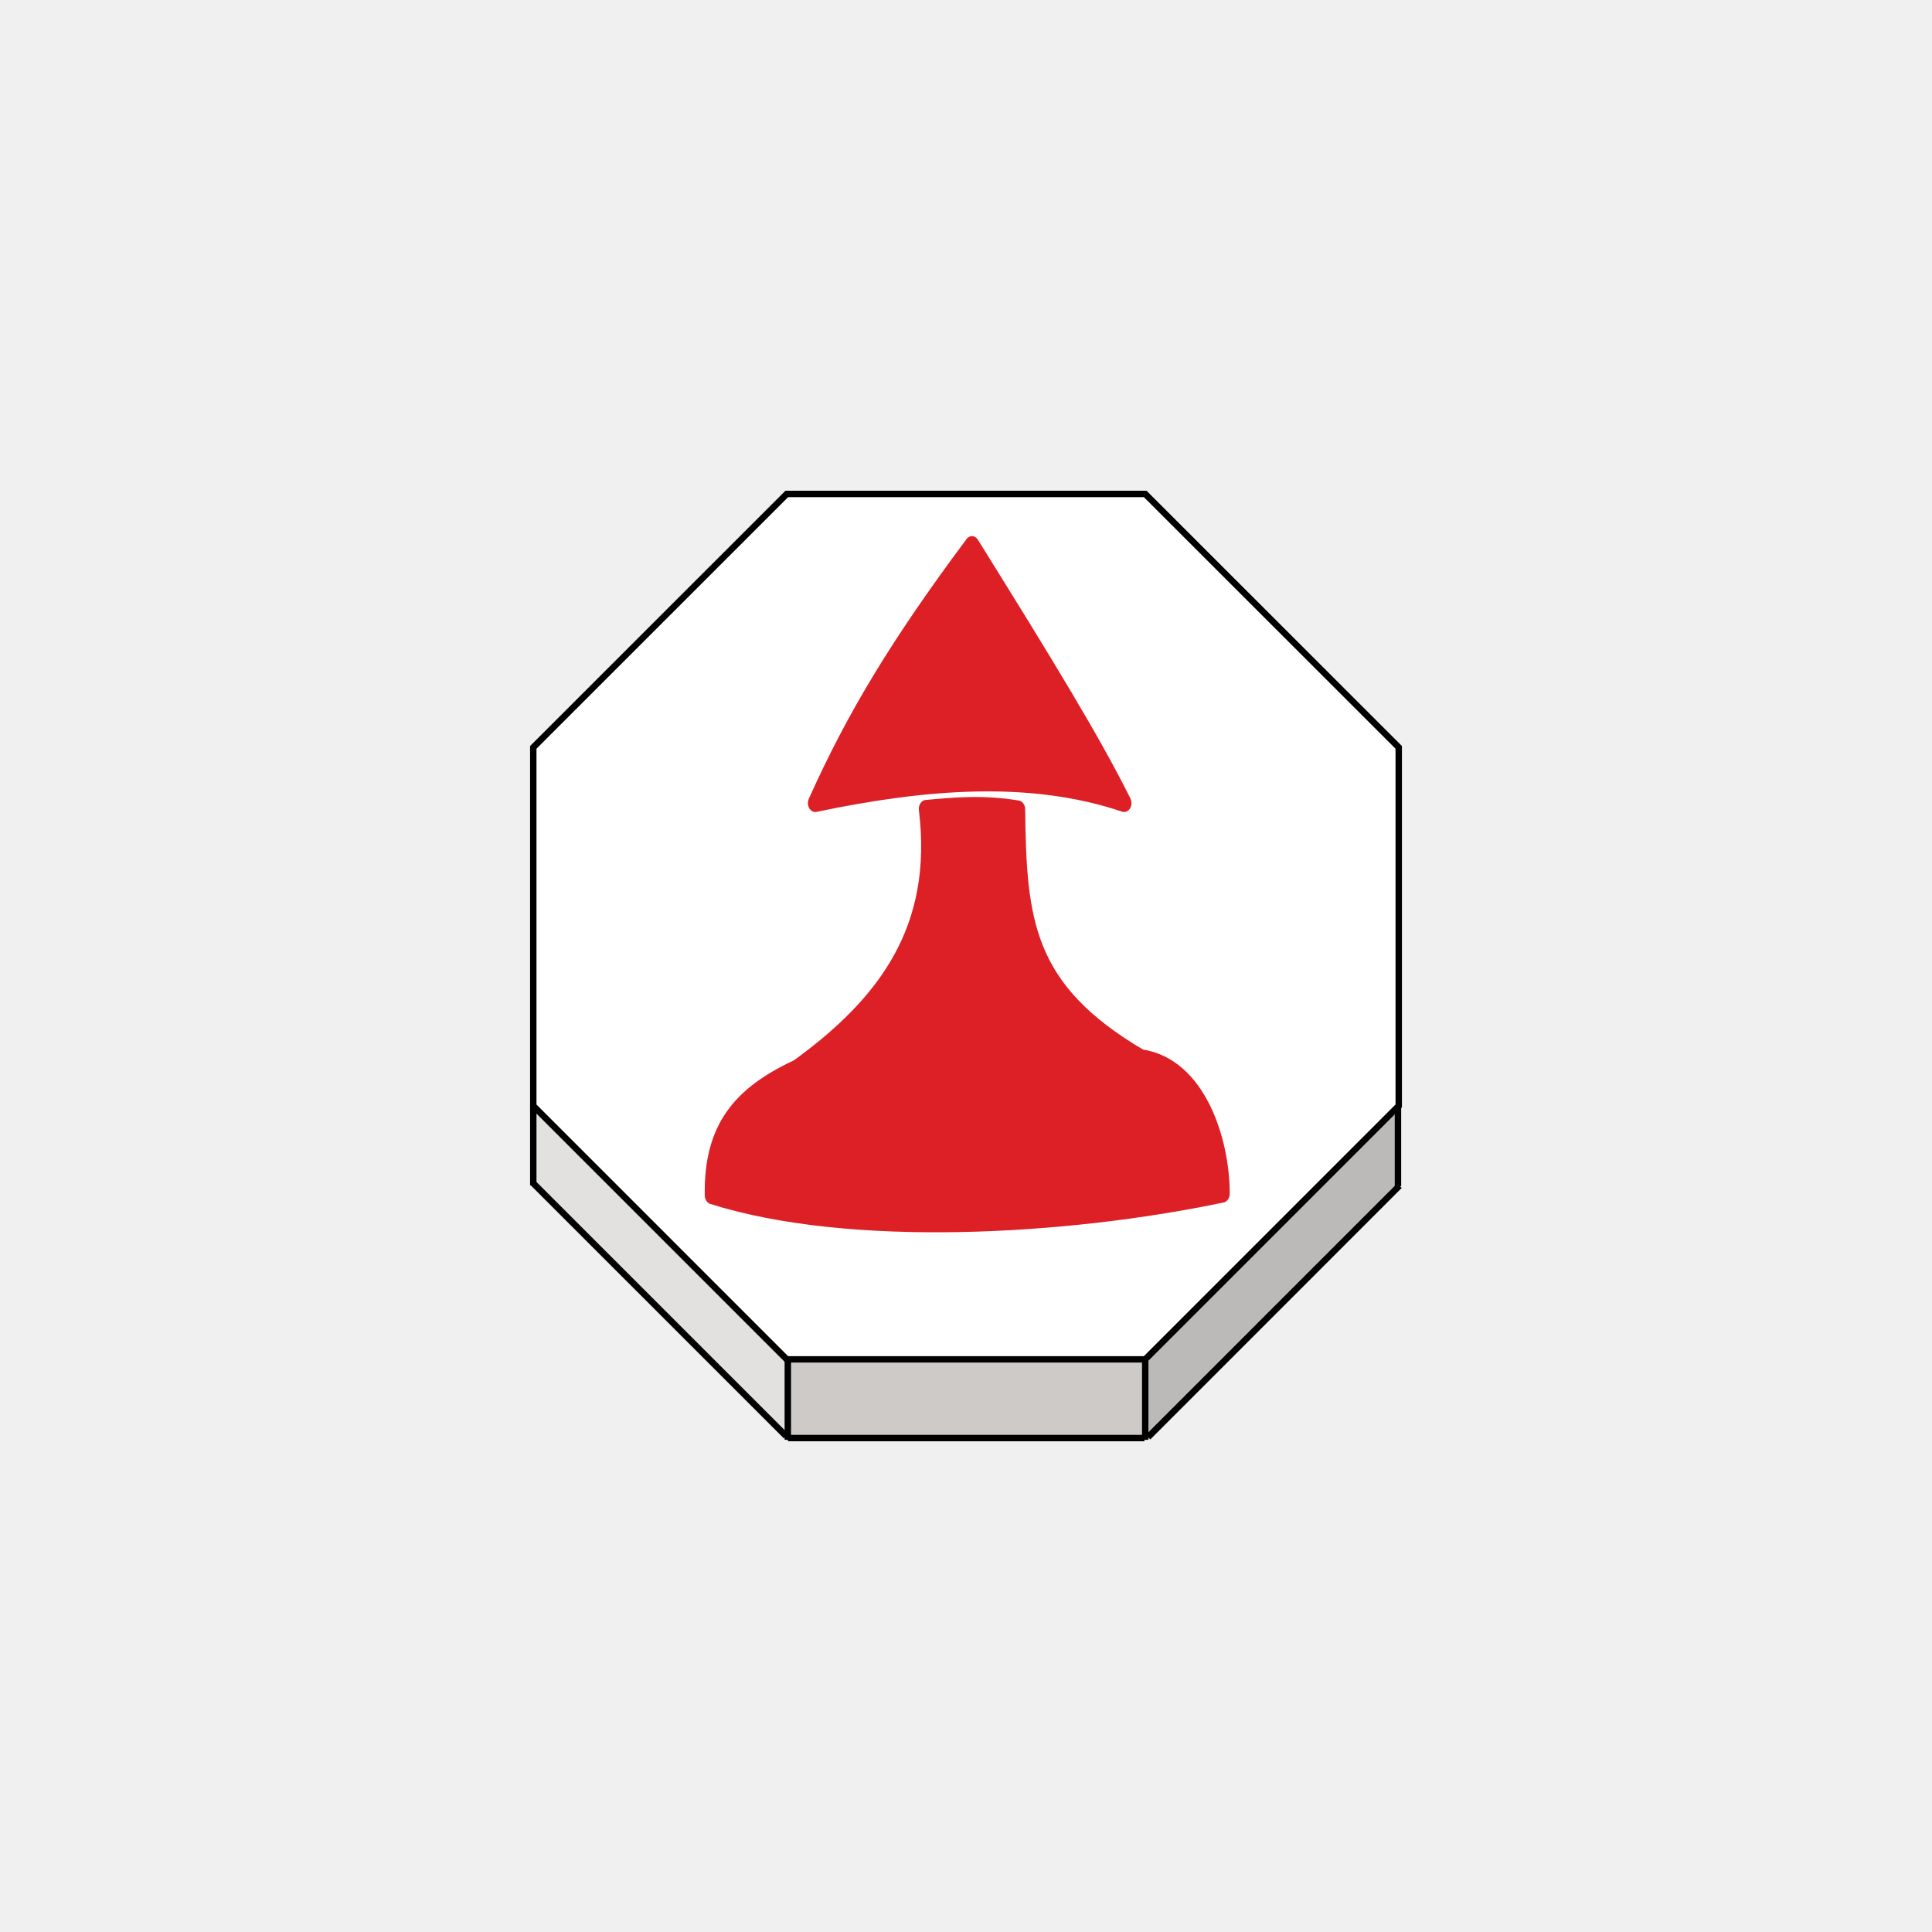
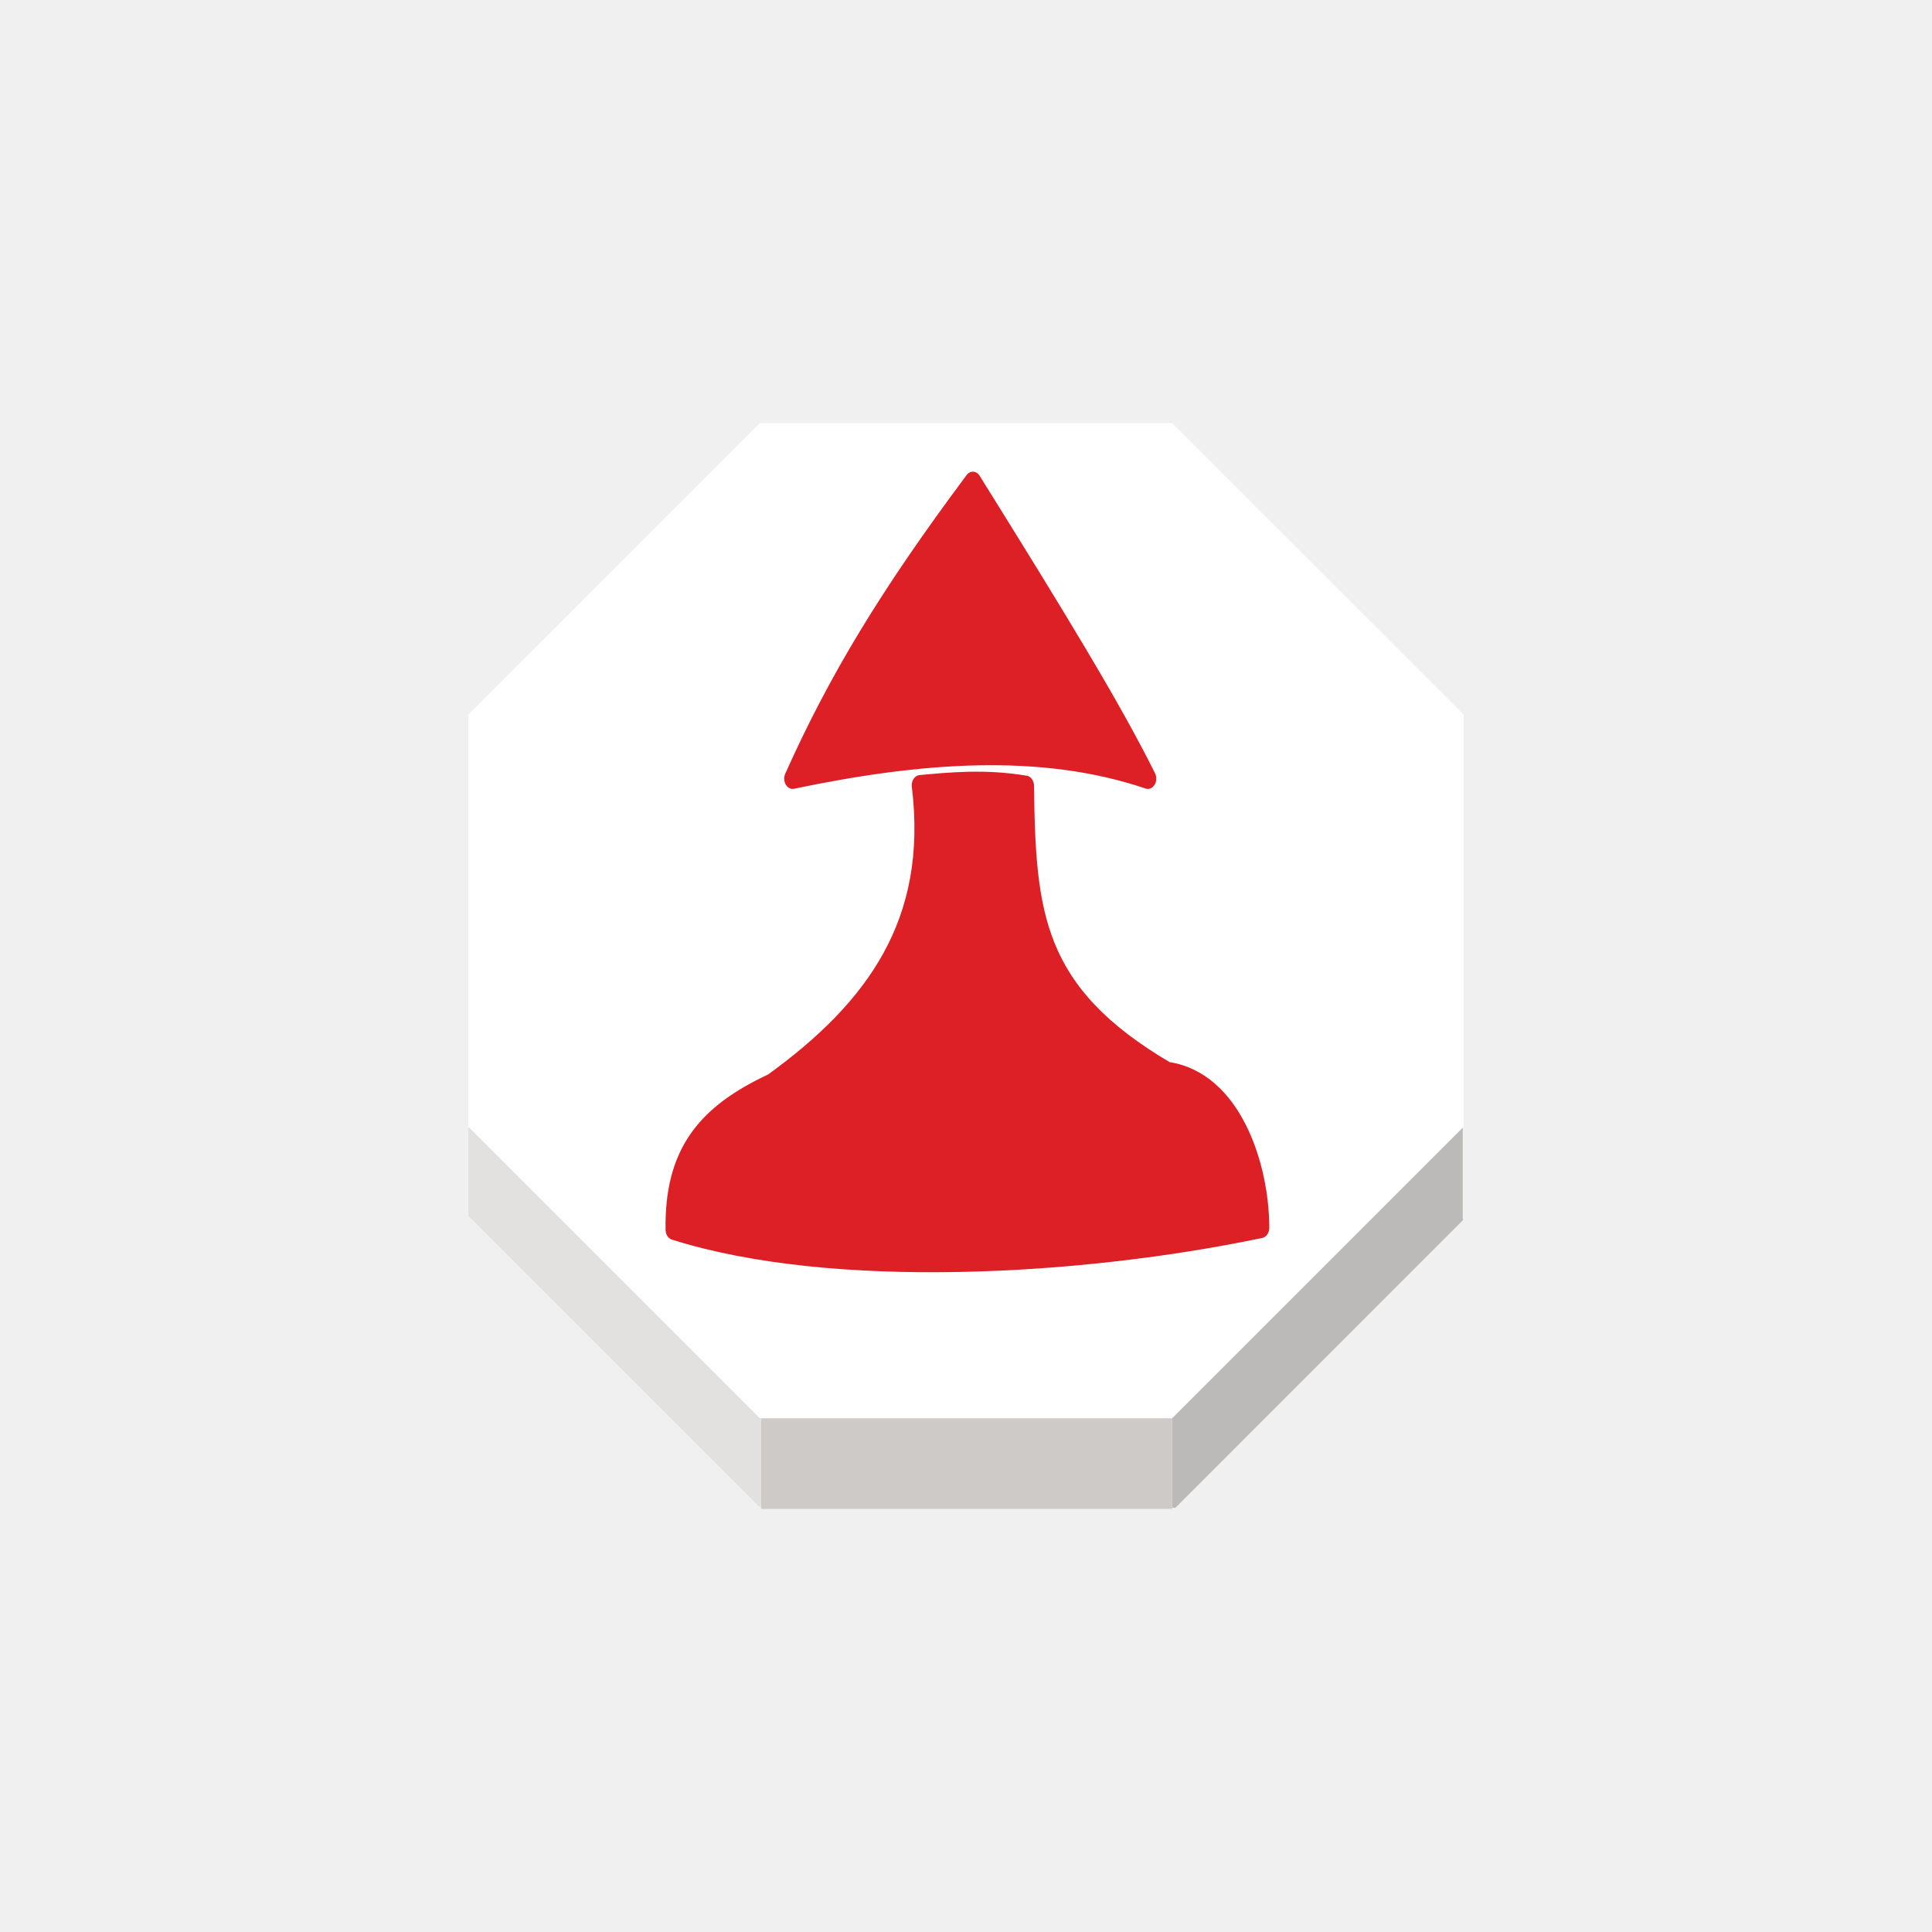
<svg xmlns="http://www.w3.org/2000/svg" width="92" height="92" id="svg2" version="1.1">
  <defs id="defs10">
    <filter height="1.5" width="1.5" y="0" x="0" id="f1" color-interpolation-filters="sRGB">
      <feOffset id="feOffset3039" dy="0" dx="1" in="SourceAlpha" result="offOut" />
      <feGaussianBlur id="feGaussianBlur3041" stdDeviation="1" in="offOut" result="blurOut" />
    </filter>
    <linearGradient y2="1" x2="0" y1="0" x1="0" id="grad1">
      <stop id="stop3034" style="stop-color:rgb(255,255,255);stop-opacity:0.6" offset="20%" />
      <stop id="stop3036" style="stop-color:rgb(220,0,0);stop-opacity:0.5" offset="50%" />
    </linearGradient>
    <linearGradient y2="1" x2="0" y1="0" x1="0" id="grad0">
      <stop id="stop3029" style="stop-color:rgb(0,0,0);stop-opacity:0.3" offset="20%" />
      <stop id="stop3031" style="stop-color:rgb(0,0,0);stop-opacity:0.6" offset="100%" />
    </linearGradient>
    <filter style="color-interpolation-filters:sRGB;" id="filter18479">
      <feFlood flood-opacity="1" flood-color="rgb(91,93,90)" result="flood" id="feFlood18469" />
      <feComposite in="flood" in2="SourceGraphic" operator="in" result="composite1" id="feComposite18471" />
      <feGaussianBlur in="composite1" stdDeviation="0" result="blur" id="feGaussianBlur18473" />
      <feOffset dx="0" dy="4" result="offset" id="feOffset18475" />
      <feComposite in="SourceGraphic" in2="offset" operator="over" result="composite2" id="feComposite18477" />
    </filter>
    <filter style="color-interpolation-filters:sRGB" id="filter18479-1">
      <feFlood flood-opacity="1" flood-color="rgb(91,93,90)" result="flood" id="feFlood18469-6" />
      <feComposite in="flood" in2="SourceGraphic" operator="in" result="composite1" id="feComposite18471-2" />
      <feGaussianBlur in="composite1" stdDeviation="0" result="blur" id="feGaussianBlur18473-4" />
      <feOffset dx="0" dy="4" result="offset" id="feOffset18475-8" />
      <feComposite in="SourceGraphic" in2="offset" operator="over" result="composite2" id="feComposite18477-8" />
    </filter>
  </defs>
  <g id="layer1" style="display:inline">
-     <g transform="matrix(1.222994,0,0,1.222994,-350.2511,-526.3194)" id="g2768">
-       <g id="XMLID_8_">
-         <g id="g2738">
-           <polygon style="fill:#ffffff" points="307.152,459.453 317.022,449.586 330.979,449.586 340.85,459.453 340.85,473.412 340.818,473.442 330.979,483.282 317.063,483.282 317.022,483.282 307.152,473.412 " id="polygon2730" />
-           <polygon style="fill:#bcbab8" points="340.82,476.539 340.84,476.558 331.089,486.311 330.979,486.311 330.979,483.325 330.979,483.282 340.818,473.442 340.82,473.446 " id="polygon2732" />
-           <polygon style="fill:#cecac8" points="317.063,483.282 330.979,483.282 330.979,483.325 330.979,486.311 330.979,486.346 330.95,486.346 317.067,486.346 317.063,486.346 317.063,486.271 317.063,483.325 " id="polygon2734" />
-           <polygon style="fill:#e2e1e0" points="317.063,483.325 317.063,486.271 316.997,486.271 307.152,476.427 307.152,473.412 317.022,483.282 317.063,483.282 " id="polygon2736" />
+     <g transform="matrix(1.406443,0,0,1.406443,-409.6888,-612.1673)" id="g2768" style="stroke:none">
+       <g id="XMLID_8_" style="stroke:none">
+         <g id="g2738" style="stroke:none">
+           <polygon style="fill:#ffffff;stroke:none" points="340.85,459.453 340.85,473.412 340.818,473.442 330.979,483.282 317.063,483.282 317.022,483.282 307.152,473.412 307.152,459.453 317.022,449.586 330.979,449.586 " id="polygon2730" />
+           <polygon style="fill:#bcbab8;stroke:none" points="330.979,486.311 330.979,483.325 330.979,483.282 340.818,473.442 340.82,473.446 340.82,476.539 340.84,476.558 331.089,486.311 " id="polygon2732" />
+           <polygon style="fill:#cecac8;stroke:none" points="330.979,486.311 330.979,486.346 330.95,486.346 317.067,486.346 317.063,486.346 317.063,486.271 317.063,483.325 317.063,483.282 330.979,483.282 330.979,483.325 " id="polygon2734" />
+           <polygon style="fill:#e2e1e0;stroke:none" points="307.152,476.427 307.152,473.412 317.022,483.282 317.063,483.282 317.063,483.325 317.063,486.271 316.997,486.271 " id="polygon2736" />
        </g>
-         <g id="g2756">
-           <polygon style="fill:none;stroke:#000000;stroke-width:0.25" points="340.85,473.412 340.818,473.442 330.979,483.282 317.063,483.282 317.022,483.282 307.152,473.412 307.152,459.453 317.022,449.586 330.979,449.586 340.85,459.453 " id="polygon2740" />
-           <polyline style="fill:none;stroke:#000000;stroke-width:0.25" points="307.152,473.412 307.152,476.427 307.152,476.505    " id="polyline2742" />
-           <polyline style="fill:none;stroke:#000000;stroke-width:0.25" points="317.063,483.325 317.063,486.271 317.063,486.346      317.063,486.414    " id="polyline2744" />
-           <polyline style="fill:none;stroke:#000000;stroke-width:0.25" points="330.979,483.325 330.979,486.311 330.979,486.346      330.979,486.414    " id="polyline2746" />
-           <line style="fill:none;stroke:#000000;stroke-width:0.25;stroke-miterlimit:4;stroke-dasharray:none" x1="340.82" y1="473.446" x2="340.82" y2="476.539" id="line2748" />
-           <polyline style="fill:none;stroke:#000000;stroke-width:0.25;stroke-miterlimit:4;stroke-dasharray:none" points="307.123,476.396 307.152,476.427 316.997,486.271    " id="polyline2750" />
-           <polyline style="fill:none;stroke:#000000;stroke-width:0.25;stroke-miterlimit:4;stroke-dasharray:none" points="331.089,486.311 340.84,476.558 340.875,476.521    " id="polyline2752" />
-           <line style="fill:none;stroke:#000000;stroke-width:0.25;stroke-miterlimit:4;stroke-dasharray:none" x1="317.067" y1="486.346" x2="330.95" y2="486.346" id="line2754" />
+         <g id="g2756" style="stroke:none">
+           <polygon style="fill:none;stroke:none;stroke-width:0.25" points="317.063,483.282 317.022,483.282 307.152,473.412 307.152,459.453 317.022,449.586 330.979,449.586 340.85,459.453 340.85,473.412 340.818,473.442 330.979,483.282 " id="polygon2740" />
+           <polyline style="fill:none;stroke:none;stroke-width:0.25" points="307.152,473.412 307.152,476.427 307.152,476.505    " id="polyline2742" />
+           <polyline style="fill:none;stroke:none;stroke-width:0.25" points="317.063,483.325 317.063,486.271 317.063,486.346      317.063,486.414    " id="polyline2744" />
+           <polyline style="fill:none;stroke:none;stroke-width:0.25" points="330.979,483.325 330.979,486.311 330.979,486.346      330.979,486.414    " id="polyline2746" />
+           <line style="fill:none;stroke:none;stroke-width:0.25;stroke-miterlimit:4;stroke-dasharray:none" x1="340.82" y1="473.446" x2="340.82" y2="476.539" id="line2748" />
+           <polyline style="fill:none;stroke:none;stroke-width:0.25;stroke-miterlimit:4;stroke-dasharray:none" points="307.123,476.396 307.152,476.427 316.997,486.271    " id="polyline2750" />
+           <polyline style="fill:none;stroke:none;stroke-width:0.25;stroke-miterlimit:4;stroke-dasharray:none" points="331.089,486.311 340.84,476.558 340.875,476.521    " id="polyline2752" />
+           <line style="fill:none;stroke:none;stroke-width:0.25;stroke-miterlimit:4;stroke-dasharray:none" x1="317.067" y1="486.346" x2="330.95" y2="486.346" id="line2754" />
        </g>
      </g>
    </g>
-     <g transform="matrix(0.7270987,0,0,0.7270987,12.61501,9.931183)" style="display:inline;fill:#006838;fill-opacity:1;stroke:#0d00b4;stroke-opacity:1" id="g9866">
+     <g transform="matrix(0.8361635,0,0,0.8361635,7.607265,4.520869)" style="display:inline;fill:#006838;fill-opacity:1;stroke:#0d00b4;stroke-opacity:1" id="g9866">
      <g style="display:inline;fill:#006838;fill-opacity:1;stroke:#0d00b4;stroke-width:1.313;stroke-miterlimit:4;stroke-dasharray:none;stroke-opacity:1;paint-order:stroke fill markers" transform="matrix(0.731708,0,0,0.8906125,62.58541,-13.58169)" id="g2182-3">
        <g style="fill:#006838;fill-opacity:1;stroke:#0d00b4;stroke-width:1.313;stroke-miterlimit:4;stroke-dasharray:none;stroke-opacity:1" id="g2180-9" transform="translate(0.4695196,-1.501501)">
          <path style="fill:#dd1f26;fill-opacity:1;stroke:#dd1f26;stroke-width:1.313;stroke-linecap:butt;stroke-linejoin:round;stroke-miterlimit:4;stroke-dasharray:none;stroke-opacity:1;paint-order:stroke fill markers" d="m -22.716,41.497 c -6.71,7.384 -10.664,12.802 -14.029,18.973 9.833,-1.693 19.279,-2.323 27.646,0 -2.699,-4.465 -7.002,-10.253 -13.617,-18.973 z" id="path2176-6" />
          <path id="path2178-9" d="m -26.818,60.896 c 1.311,8.862 -3.646,14.387 -11.545,19.082 -5.237,2.01 -7.709,4.5 -7.615,9.332 12.37,3.211 31.697,2.291 45.675,-0.117 -0.002,-3.822 -2.084,-9.351 -7.29,-9.958 -10.322,-4.972 -10.903,-10.064 -11.02,-18.301 -3.174,-0.439 -5.925,-0.208 -8.205,-0.038 z" style="fill:#dd1f26;fill-opacity:1;stroke:#dd1f26;stroke-width:1.313;stroke-linecap:butt;stroke-linejoin:round;stroke-miterlimit:4;stroke-dasharray:none;stroke-opacity:1;paint-order:stroke fill markers" />
        </g>
      </g>
    </g>
  </g>
  <g id="layer2" style="display:inline" />
</svg>
